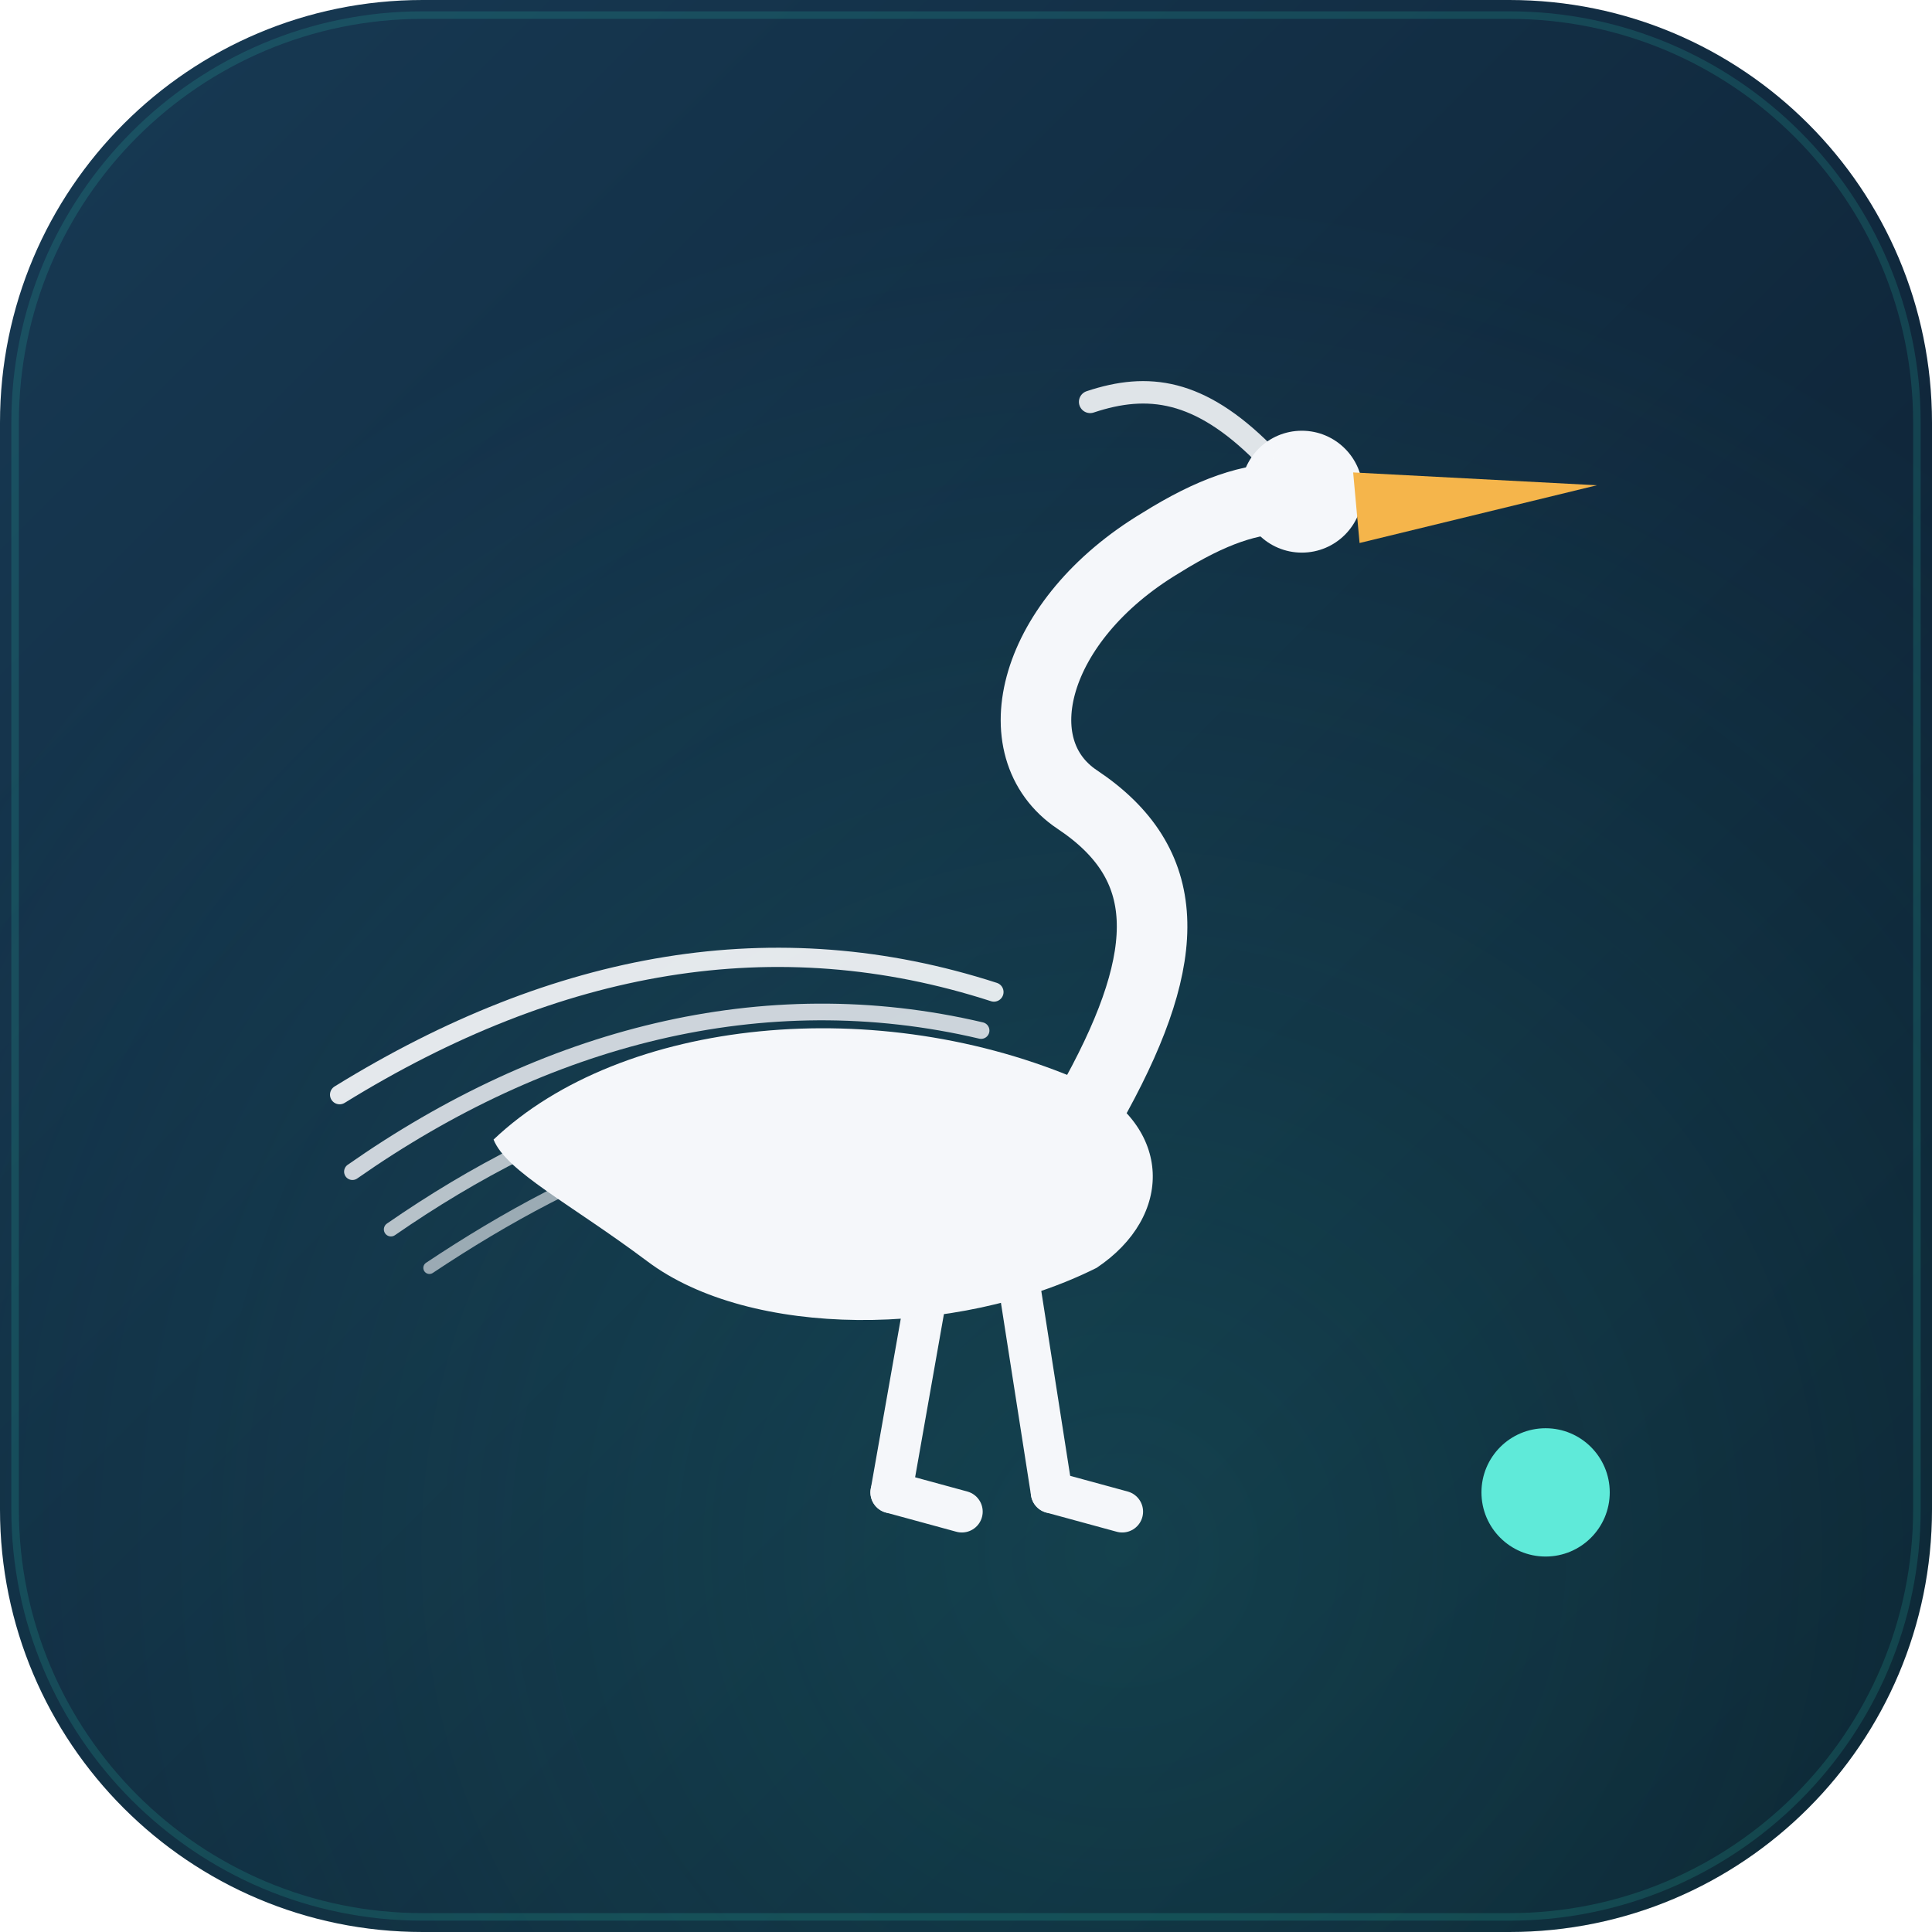
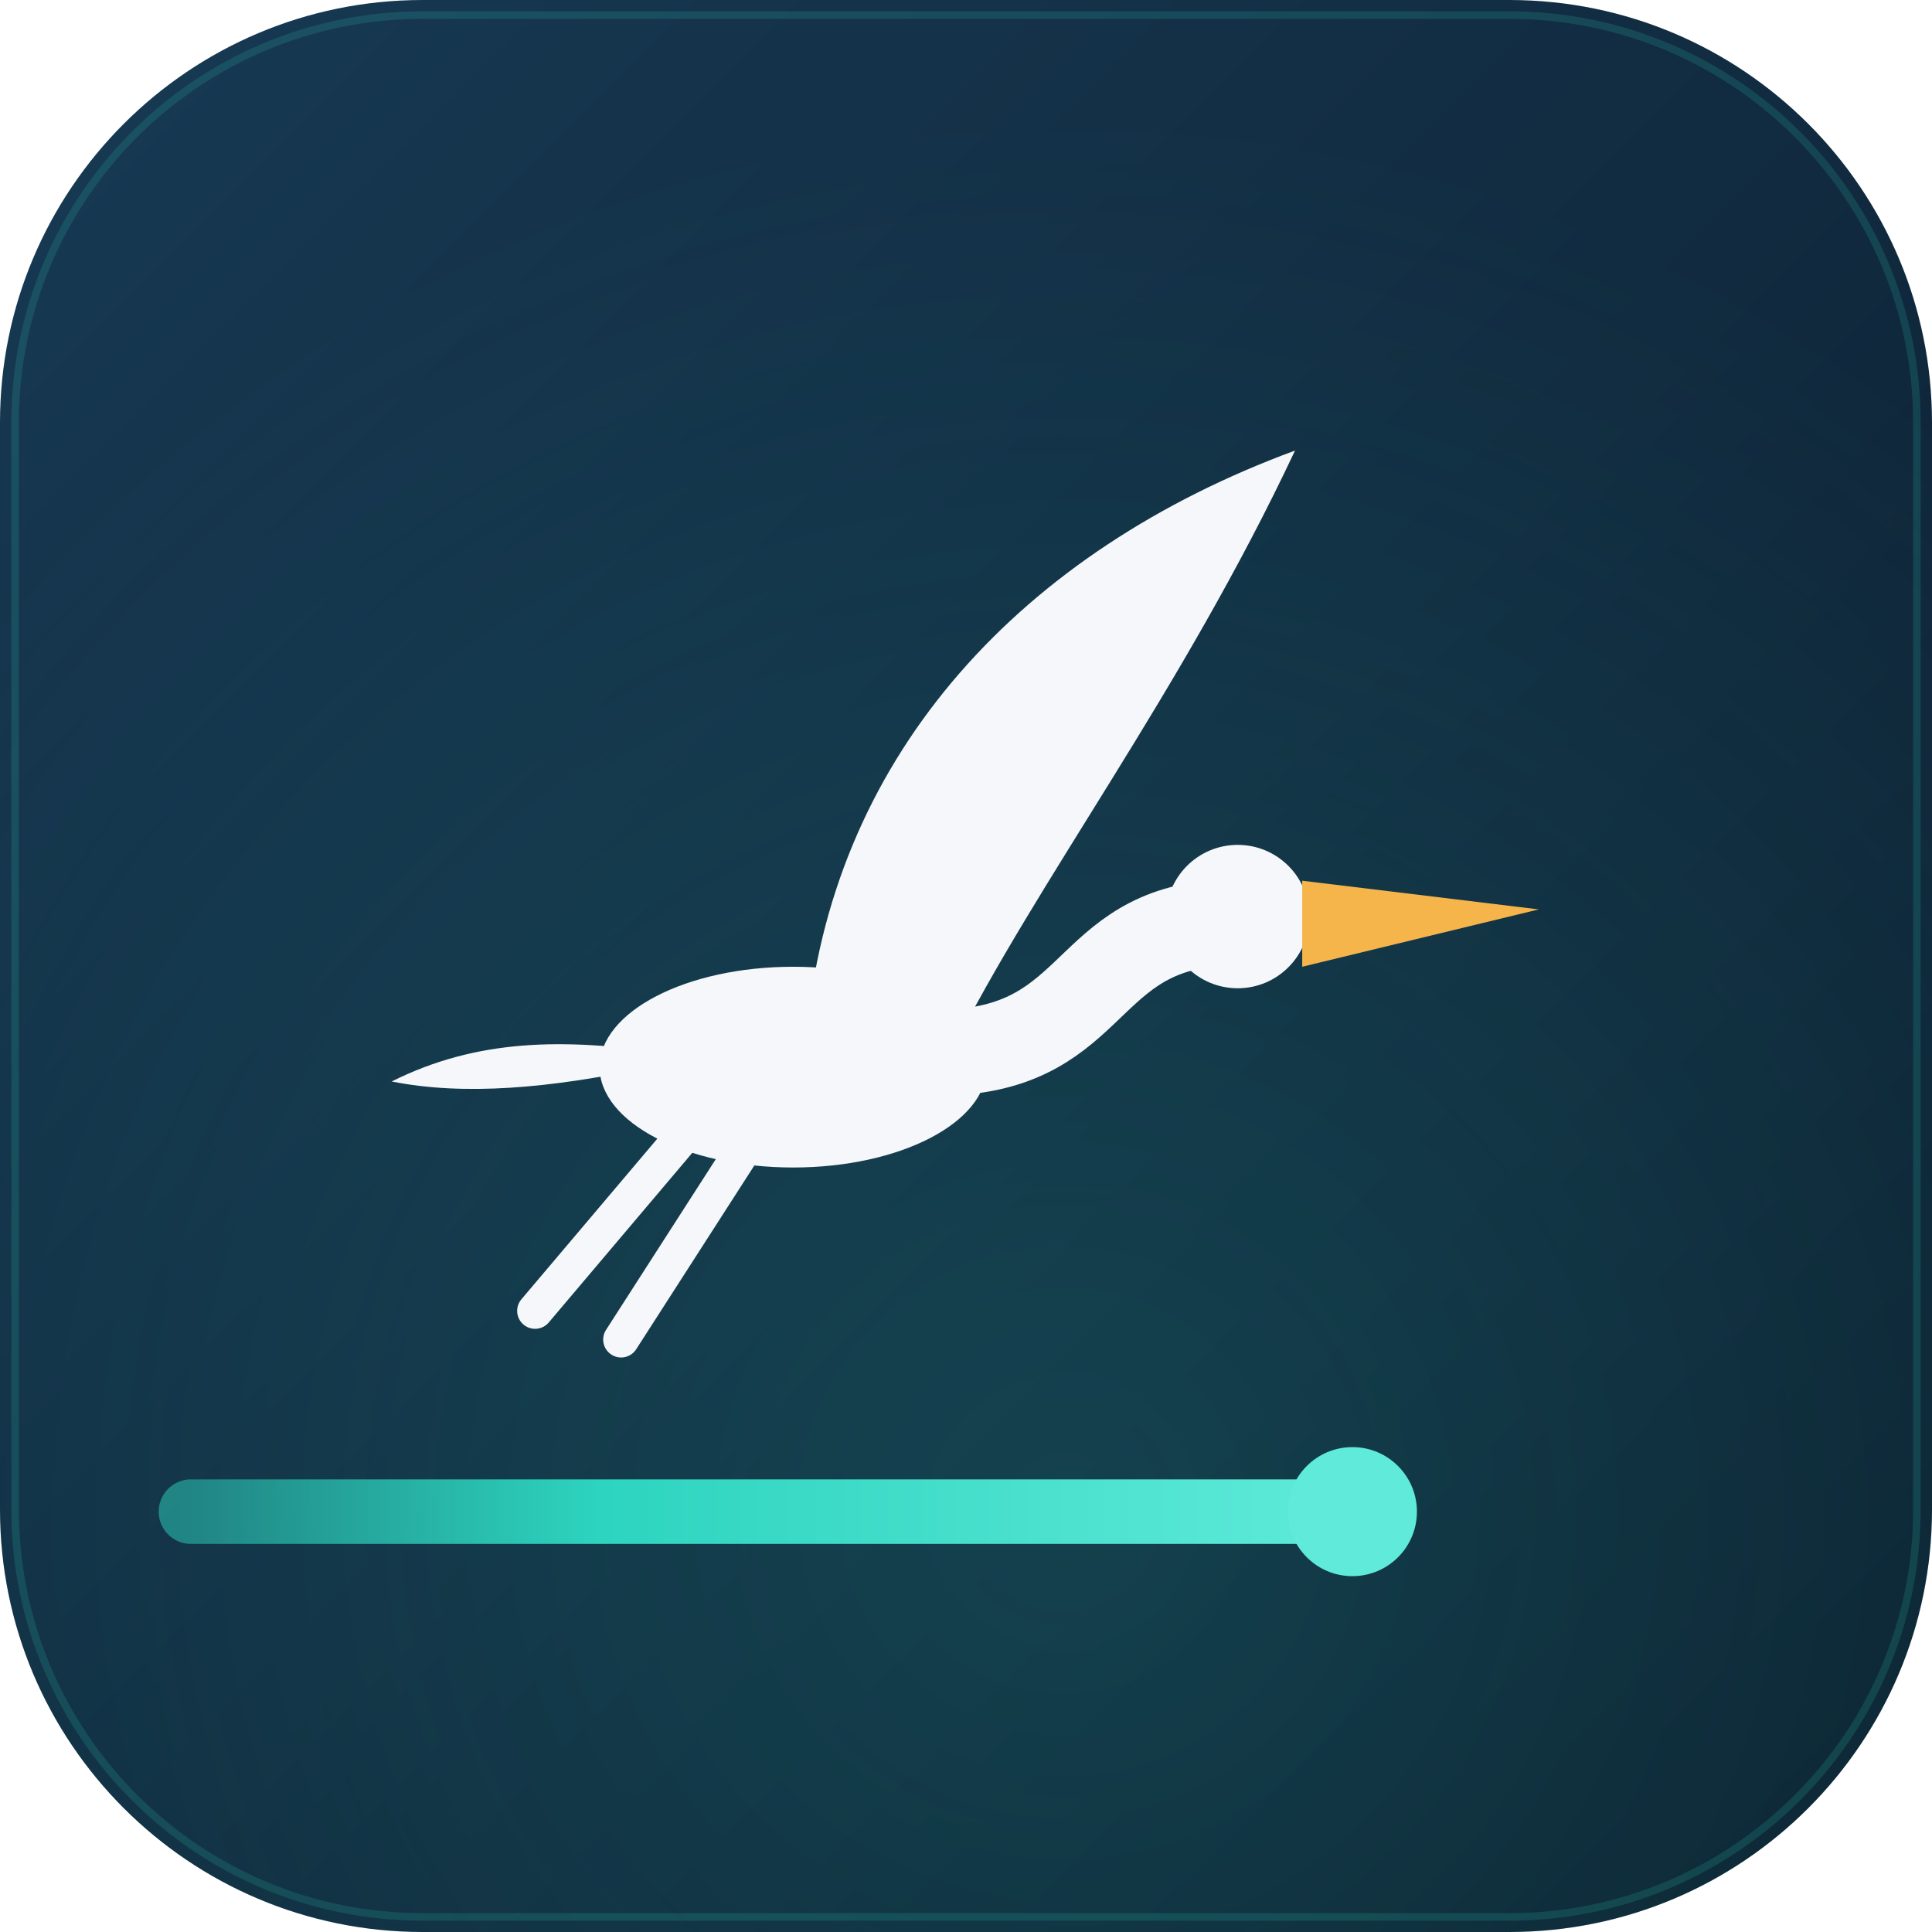
<svg xmlns="http://www.w3.org/2000/svg" width="512" height="512" viewBox="0 0 512 512" role="img" aria-label="Egret app icon">
  <defs>
    <linearGradient id="tile" x1="0" y1="0" x2="1" y2="1">
      <stop offset="0" stop-color="#173A54" />
      <stop offset="1" stop-color="#0B1B2B" />
    </linearGradient>
-     <radialGradient id="glow" cx="0.58" cy="0.8" r="0.7">
+     <radialGradient id="glow" cx="0.55" cy="0.78" r="0.72">
      <stop offset="0" stop-color="#2DD4BF" stop-opacity="0.16" />
      <stop offset="1" stop-color="#2DD4BF" stop-opacity="0" />
    </radialGradient>
-     <linearGradient id="egress" x1="0" y1="0" x2="1" y2="0">
+     <linearGradient id="egress" gradientUnits="userSpaceOnUse" x1="34" y1="214" x2="196" y2="214">
      <stop offset="0" stop-color="#2DD4BF" stop-opacity="0.5" />
      <stop offset="0.35" stop-color="#2DD4BF" />
      <stop offset="1" stop-color="#5FEAD9" />
    </linearGradient>
  </defs>
  <rect x="0" y="0" width="512" height="512" rx="112" fill="url(#tile)" />
  <rect x="0" y="0" width="512" height="512" rx="112" fill="url(#glow)" />
  <rect x="4" y="4" width="504" height="504" rx="108" fill="none" stroke="#2DD4BF" stroke-opacity="0.16" stroke-width="2" />
-   <g transform="translate(56,47) scale(1.7)">
-     <line x1="34" y1="205" x2="208" y2="205" stroke="url(#egress)" stroke-width="10" stroke-linecap="round" />
-     <circle cx="208" cy="205" r="10" fill="#5FEAD9" />
-     <g stroke="#F5F7FA" stroke-width="6.5" stroke-linecap="round" stroke-linejoin="round">
-       <path d="M112 171 L106 205" />
-       <path d="M126 173 L131 205" />
-       <path d="M106 205 l11 3" />
-       <path d="M131 205 l11 3" />
+   <g transform="translate(-14,-6) scale(1.9)">
+     <line x1="34" y1="214" x2="196" y2="214" stroke="url(#egress)" stroke-width="9" stroke-linecap="round" />
+     <circle cx="196" cy="214" r="9" fill="#5FEAD9" />
+     <g stroke="#F5F7FA" stroke-width="5" stroke-linecap="round">
+       <path d="M104 160 L82 186" />
+       <path d="M112 162 L94 190" />
    </g>
-     <g fill="none" stroke="#F5F7FA" stroke-linecap="round">
-       <path d="M122 127 C88 116 54 122 20 143" stroke-width="3" opacity="0.92" />
-       <path d="M120 133 C86 125 52 134 22 155" stroke-width="2.6" opacity="0.82" />
-       <path d="M116 140 C84 135 54 146 28 164" stroke-width="2.2" opacity="0.72" />
-       <path d="M112 146 C84 143 58 154 34 170" stroke-width="1.9" opacity="0.6" />
-     </g>
-     <path d="M44 150 C64 131 104 127 136 141 C150 148 150 162 138 170              C116 181 84 181 68 169 C56 160 46 155 44 150 Z" fill="#F5F7FA" />
-     <path d="M138 143 C150 121 150 107 135 97 C123 89 128 69 148 57              C156 52 162 50 168 50" fill="none" stroke="#F5F7FA" stroke-width="11" stroke-linecap="round" stroke-linejoin="round" />
-     <circle cx="170" cy="49" r="9.5" fill="#F5F7FA" />
-     <path d="M164 43 C154 33 146 32 137 35" fill="none" stroke="#F5F7FA" stroke-width="3.5" stroke-linecap="round" opacity="0.9" />
-     <path d="M178 46 L216 48 L179 57 Z" fill="#F5B54B" />
+     <path d="M98 152 C84 155 72 156 62 154 C74 148 86 148 100 150 Z" fill="#F5F7FA" />
+     <ellipse cx="118" cy="152" rx="27" ry="14" fill="#F5F7FA" />
+     <path d="M120 146 C124 108 150 80 188 66 C172 100 152 126 140 150 C132 152 124 150 120 146 Z" fill="#F5F7FA" />
+     <path d="M138 150 C160 150 158 134 176 132" fill="none" stroke="#F5F7FA" stroke-width="12" stroke-linecap="round" />
+     <circle cx="180" cy="131" r="10" fill="#F5F7FA" />
+     <path d="M189 126 L222 130 L189 138 Z" fill="#F5B54B" />
  </g>
</svg>
